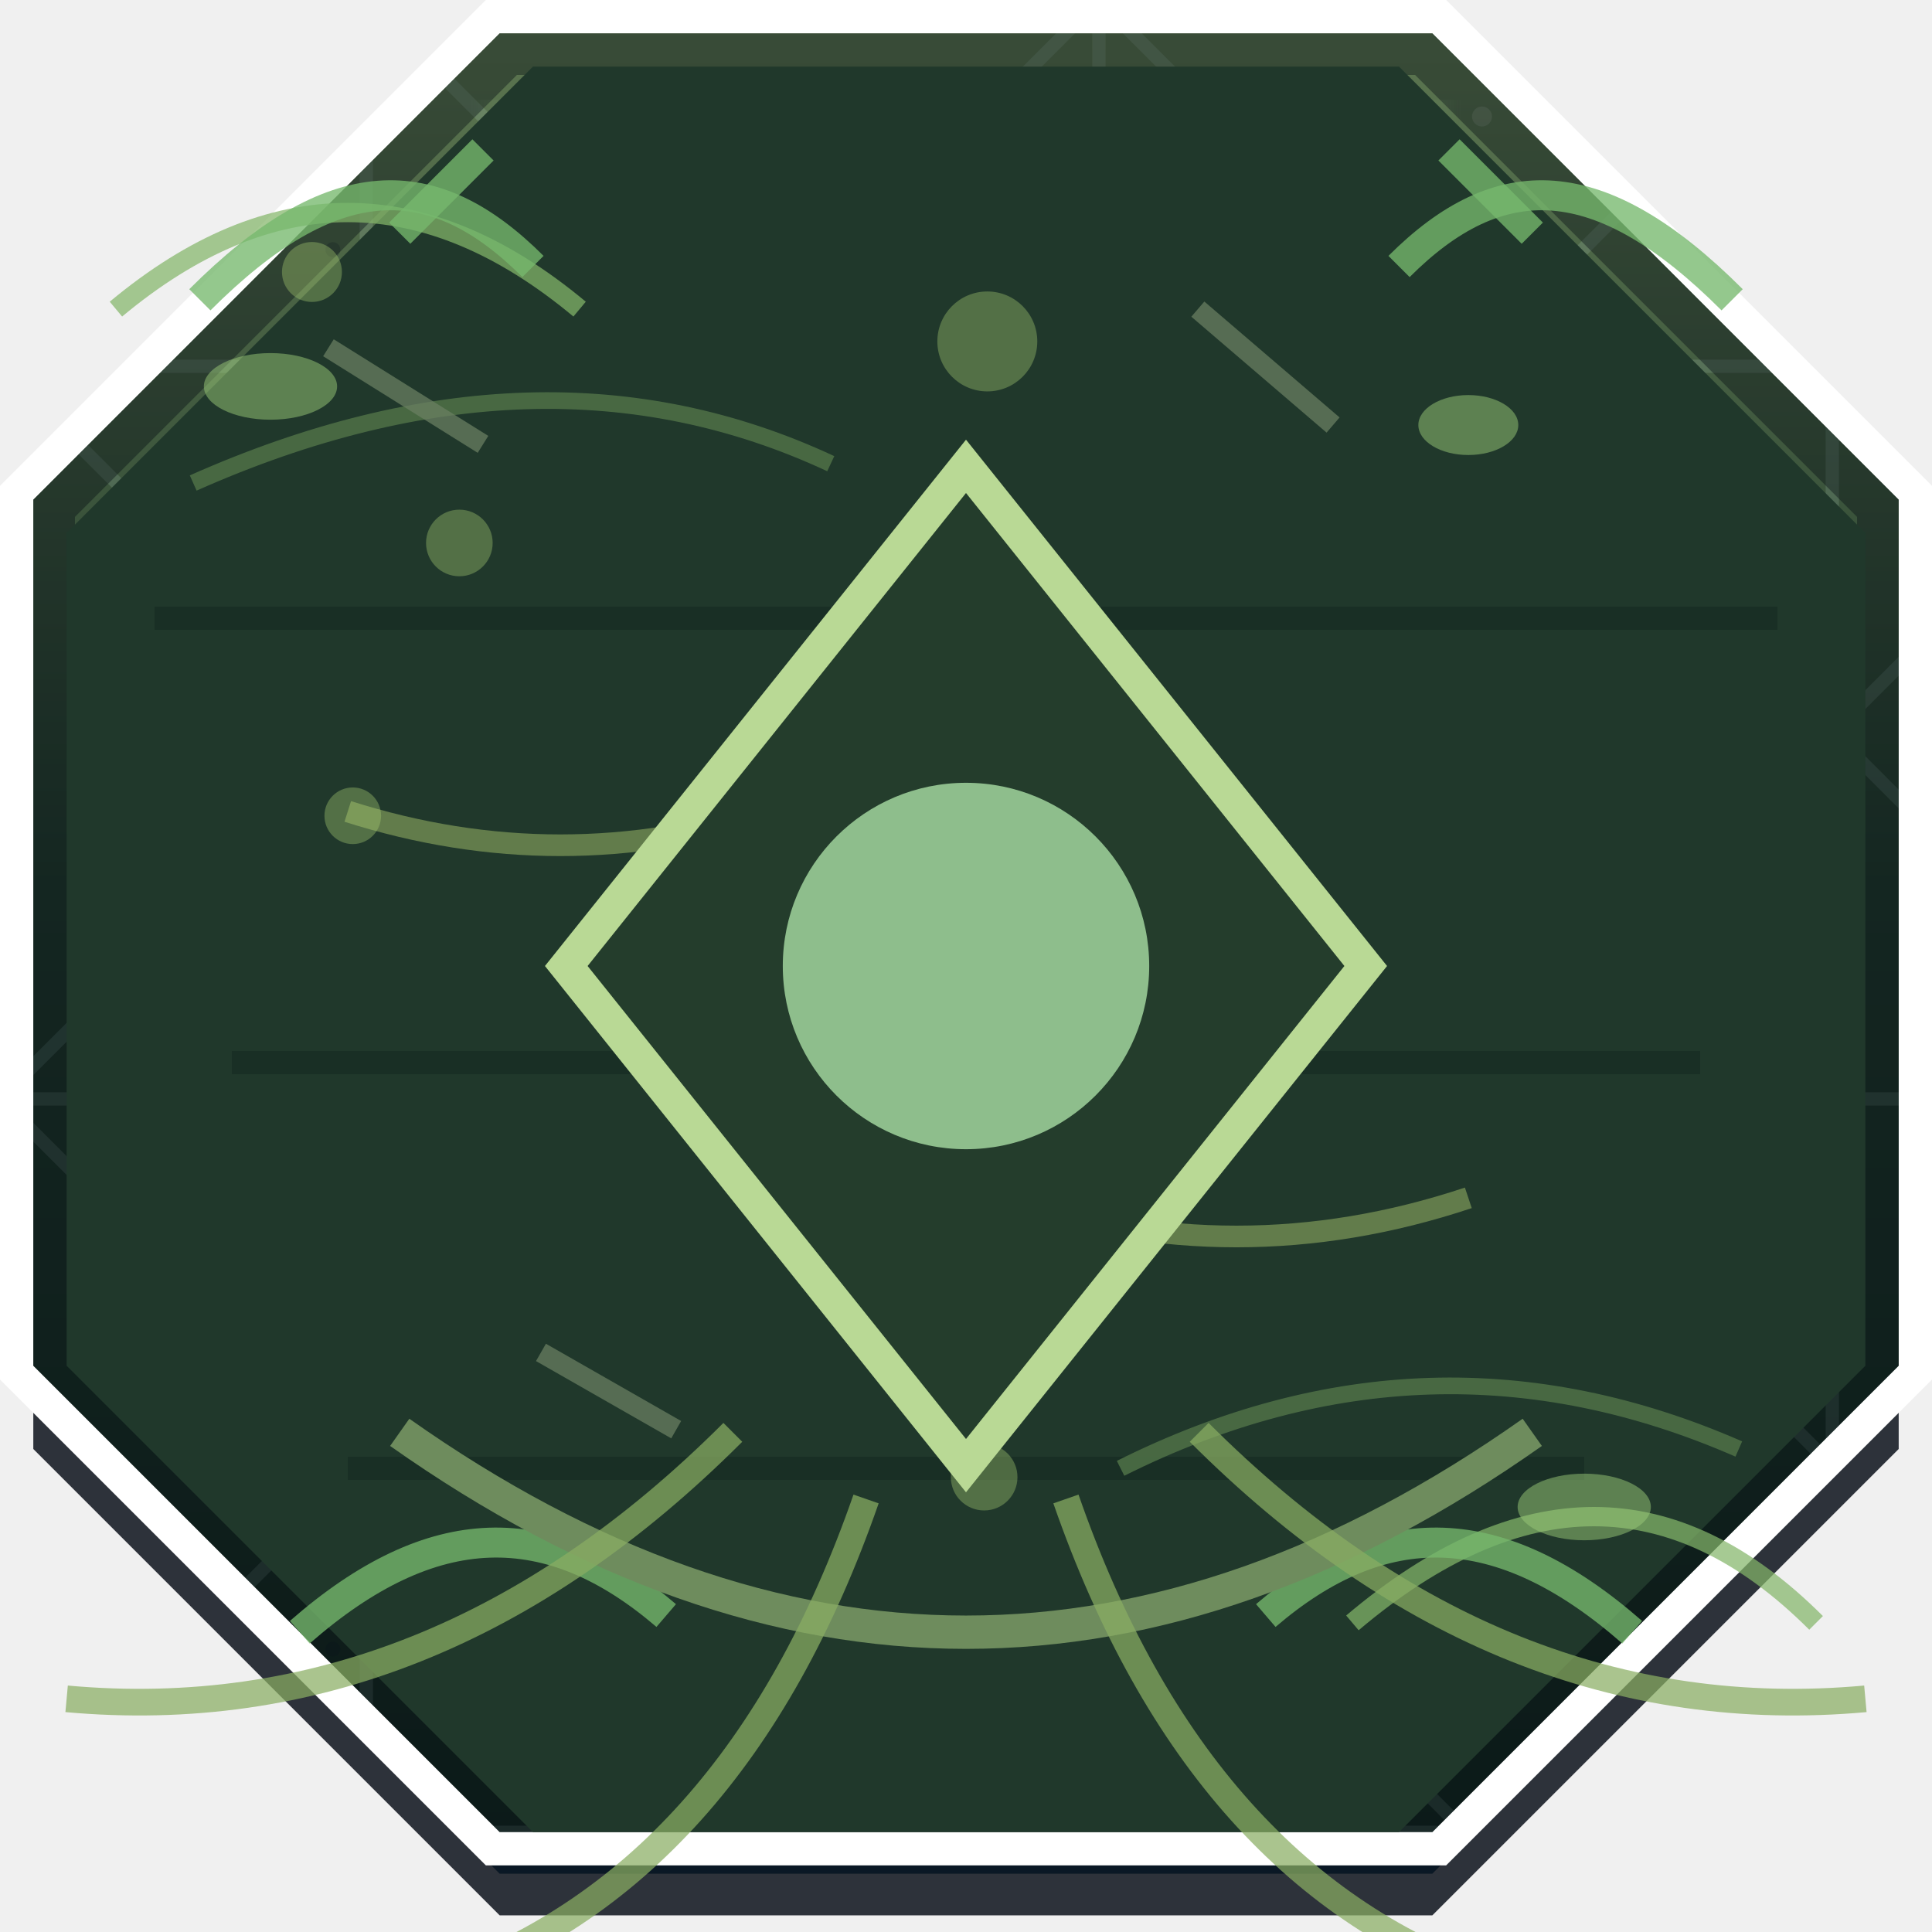
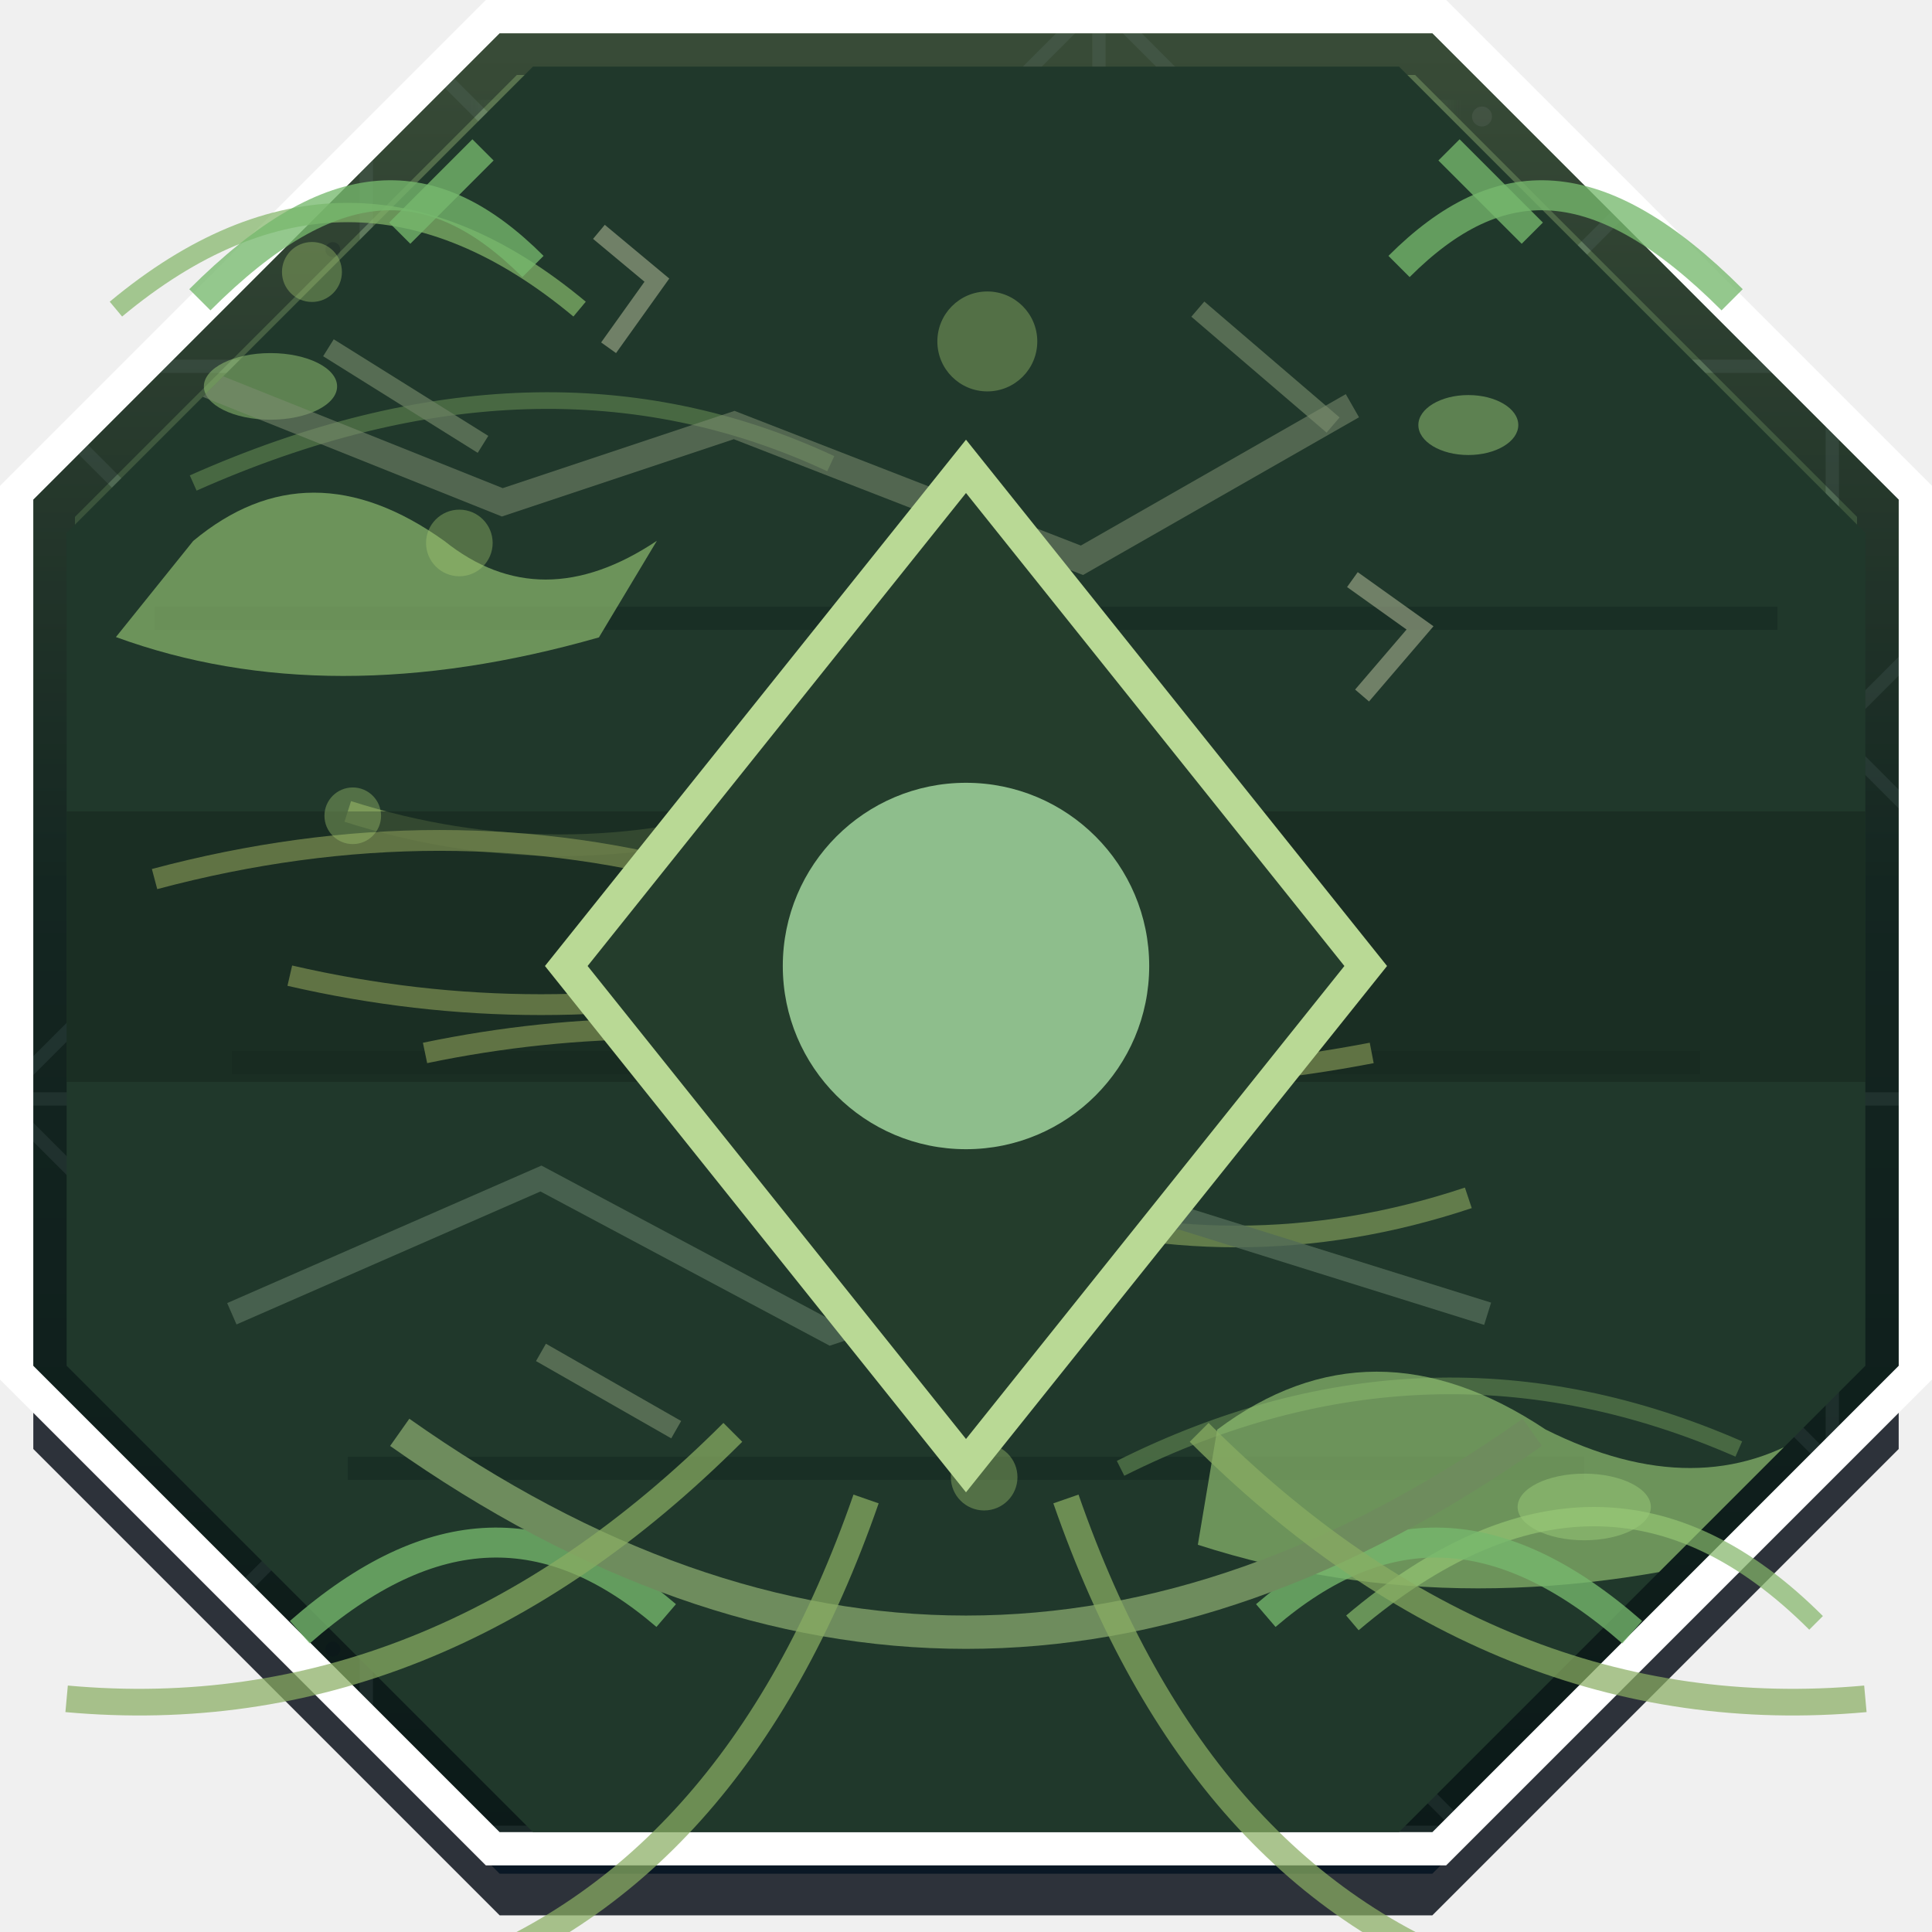
<svg xmlns="http://www.w3.org/2000/svg" width="232" height="232" viewBox="0 0 116 116" role="img" aria-label="M7 icon-container selected" data-style="m11-enchanted-forest@0.1.0" data-geometry-shape="chamfered-angular" data-corner-radius="2" data-end-cap-depth="28">
  <defs>
    <linearGradient id="m11-icon-container-116x116-selected-plate" x1="0" y1="0" x2="0" y2="1">
      <stop offset="0" stop-color="#5C7650" />
      <stop offset=".48" stop-color="#20382B" />
      <stop offset="1" stop-color="#13251E" />
    </linearGradient>
    <linearGradient id="m11-icon-container-116x116-selected-primary" x1="0" y1="0" x2="0" y2="1">
      <stop offset="0" stop-color="#F1E8C8" />
      <stop offset=".45" stop-color="#66D9B2" />
      <stop offset="1" stop-color="#2A856F" />
    </linearGradient>
    <linearGradient id="m11-icon-container-116x116-selected-energy" x1="0" y1="0" x2="1" y2="0">
      <stop offset="0" stop-color="#B8E0A5" stop-opacity="0" />
      <stop offset=".5" stop-color="#B8E0A5" stop-opacity=".86" />
      <stop offset="1" stop-color="#B8E0A5" stop-opacity="0" />
    </linearGradient>
    <pattern id="m11-icon-container-116x116-selected-grain" width="28" height="28" patternUnits="userSpaceOnUse">
      <circle cx="5" cy="7" r=".6" fill="#FFFFFF" fill-opacity=".12" />
      <circle cx="20" cy="15" r=".45" fill="#061321" fill-opacity=".2" />
    </pattern>
    <pattern id="m11-icon-container-116x116-selected-plate-pattern" width="44" height="44" patternUnits="userSpaceOnUse">
      <path d="M0 22H44M22 0V44M0 22L22 0 44 22 22 44Z" fill="none" stroke="#D8FBFF" stroke-opacity=".12" stroke-width=".8" />
    </pattern>
    <mask id="m11-icon-container-116x116-selected-mask">
      <path d="M30 2H86L114 30V82L86 110H30L2 82V30Z" fill="white" />
    </mask>
  </defs>
  <g opacity="1">
    <g id="m11-icon-container-116x116-selected-outer-shadow" data-layer="outer-shadow" transform="translate(0 5)">
      <path d="M30 2H86L114 30V82L86 110H30L2 82V30Z" fill="#020812" opacity=".82" />
    </g>
    <g id="m11-icon-container-116x116-selected-connected-depth" data-layer="connected-depth" transform="translate(0 2.5)">
      <path d="M30 2H86L114 30V82L86 110H30L2 82V30Z" fill="#071522" opacity=".9" />
    </g>
    <g id="m11-icon-container-116x116-selected-outer-frame" data-layer="outer-frame">
      <path d="M30 2H86L114 30V82L86 110H30L2 82V30Z" fill="#071421" stroke="#FFFFFF" stroke-width="4" stroke-linejoin="miter" />
    </g>
    <g id="m11-icon-container-116x116-selected-inner-plate-fill" data-layer="inner-plate-fill">
      <path d="M30 2H86L114 30V82L86 110H30L2 82V30Z" fill="url(#m11-icon-container-116x116-selected-plate)" />
    </g>
    <g id="m11-icon-container-116x116-selected-surface-grain" data-layer="surface-grain" data-material-source="m8-ice-grain" mask="url(#m11-icon-container-116x116-selected-mask)">
      <rect width="116" height="116" fill="url(#m11-icon-container-116x116-selected-grain)" />
    </g>
    <g id="m11-icon-container-116x116-selected-surface-pattern" data-layer="surface-pattern" data-material-source="m8-crystal-facet-pattern" mask="url(#m11-icon-container-116x116-selected-mask)">
      <rect width="116" height="116" fill="url(#m11-icon-container-116x116-selected-plate-pattern)" />
    </g>
    <g id="m11-icon-container-116x116-selected-side-bevel-shade" data-layer="side-bevel-shade" mask="url(#m11-icon-container-116x116-selected-mask)">
      <path d="M30 2H86L114 30V82L86 110H30L2 82V30Z" fill="none" stroke="#020812" stroke-opacity=".38" stroke-width="5" />
    </g>
    <g id="m11-icon-container-116x116-selected-top-bevel-highlight" data-layer="top-bevel-highlight" mask="url(#m11-icon-container-116x116-selected-mask)">
      <path d="M38 8H78" stroke="#FFFFFF" stroke-opacity=".55" stroke-width="3" stroke-linecap="square" />
    </g>
    <g id="m11-icon-container-116x116-selected-cold-edge-accent" data-layer="cold-edge-accent" data-material-source="m8-cold-edge-accent" mask="url(#m11-icon-container-116x116-selected-mask)">
      <rect x="28" y="6" width="60" height="8" fill="url(#m11-icon-container-116x116-selected-energy)" />
    </g>
    <g id="m11-icon-container-116x116-selected-ornament-decal" data-layer="ornament-decal" data-material-source="m7-ornament-marks" mask="url(#m11-icon-container-116x116-selected-mask)">
      <path d="M36 103h16M64 103h16" stroke="#E6FCFF" stroke-opacity=".5" stroke-width="2" />
    </g>
    <g id="m8-icon-container-crystal-focal" data-layer="crystal-focal" data-slot="editable-crystal-focal" aria-label="editable crystal focal">
      <path d="M58 43l12 15-12 15-12-15Z" fill="#A9F7FF" fill-opacity=".42" stroke="#E8FEFF" stroke-width="1.5" />
      <path d="M58 43v30M46 58h24" stroke="#D7FBFF" stroke-opacity=".8" />
      <path d="M58 48l7 10-7 10-7-10Z" fill="#FFFFFF" fill-opacity=".5" />
    </g>
    <g id="m11-icon-container-material-stack" data-layer="forest-material-stack" data-material-families="weathered-stone,dark-wood,moss-lichen">
      <path d="M32 4H84L112 32V82L84 110H32L4 82V32Z" fill="#20382B" />
      <path d="M9.28 37.12H106.72M13.92 63.8H102.08M20.88 88.16H95.12" stroke="#182E24" stroke-width="1.392" stroke-opacity=".82" />
      <path d="M11.6 29Q32.48 19.72 49.88 27.84M67.28 88.16Q85.84 78.88 104.4 87" fill="none" stroke="#4D6E45" stroke-width="1" stroke-opacity=".9" />
      <path d="M6.96 18.56Q20.88 6.96 34.8 18.56M81.2 97.44Q96.28 84.68 109.04 97.44" fill="none" stroke="#84B66A" stroke-width="1.16" stroke-opacity=".72" />
    </g>
    <g id="m11-icon-container-material-detail" data-layer="forest-material-detail" data-material-channels="stone-chips,wood-grain,moss-mask">
      <path d="M19.72 20.88l9.28 5.8M71.92 18.56l8.12 6.96M32.48 81.2l8.12 4.64" stroke="#6B8063" stroke-width="1.2" stroke-opacity=".72" />
      <path d="M20.88 48.72q12.76 4.06 25.52 0M60.32 71.92q13.92 4.64 27.84 0" fill="none" stroke="#789356" stroke-width="1.3" stroke-opacity=".75" />
      <g fill="#9BCB78" fill-opacity=".5">
        <ellipse cx="16.24" cy="23.2" rx="4" ry="2" />
        <ellipse cx="95.12" cy="90.48" rx="4" ry="2" />
        <ellipse cx="88.16" cy="25.52" rx="3" ry="1.8" />
      </g>
    </g>
+     <g id="m11-icon-container-material-face-depth" data-layer="forest-material-face-depth" data-material-source="shared-face-geometry">
+       <clipPath id="m11-icon-container-face-clip">
+         <path d="M32 4H84L112 32V82L84 110H32L4 82V32Z" />
+       </clipPath>
+       <g clip-path="url(#m11-icon-container-face-clip)">
+         <g data-layer="forest-weathered-stone">
+           <path d="M6.96 20.88l23.2 9.28 13.92 -4.64 20.88 8.12 16.24 -9.28" fill="none" stroke="#7C8D70" stroke-width="1.6" stroke-opacity=".55" />
+           <path d="M13.92 78.88l18.56 -8.12 17.4 9.28 20.88 -6.96 18.56 5.8" fill="none" stroke="#526B56" stroke-width="1.4" stroke-opacity=".8" />
+           <path d="M35.96 13.92l3.48 2.9 -2.9 4.06M81.2 34.8l4.06 2.9 -3.48 4.06" fill="none" stroke="#9BA687" stroke-width="1.1" stroke-opacity=".65" />
+         </g>
+         <g data-layer="forest-dark-wood-grain">
+           <path d="M0 48.72H116V64.96H0Z" fill="#17291F" fill-opacity=".62" />
+           <path d="M9.28 52.78q17.4 -4.64 33.64 0t34.8 0M17.4 58.58q15.08 3.48 30.16 0t32.48 0M25.52 63.22q13.92 -2.9 27.84 0t29 0" fill="none" stroke="#72854C" stroke-width="1.25" stroke-opacity=".8" />
+         </g>
+         <g data-layer="forest-moss-growth-mask" fill="#9BCB78" fill-opacity=".62">
+           <path d="M11.6 32.48q6.96 -5.8 15.08 0q5.8 4.64 12.76 -.01l-3.48 5.8q-16.24 4.64 -29 -.02Z" />
+           <path d="M73.08 85.84q9.28 -6.96 19.72 -.01q9.28 4.64 16.24 -.03l-2.32 6.96q-18.56 5.22 -34.8 -.01Z" />
+         </g>
+       </g>
+     </g>
    <g id="m11-icon-container-moss-variation" data-layer="forest-variation" data-variation-seed="51731" data-variation-baseline="false" fill="#A6CC72" fill-opacity=".38">
      <circle cx="59.28" cy="20.50" r="3.0" />
      <circle cx="57.38" cy="44.84" r="2.4" />
      <circle cx="18.73" cy="16.33" r="1.8" />
      <circle cx="27.58" cy="32.60" r="2.0" />
      <circle cx="53.52" cy="63.29" r="2.0" />
      <circle cx="59.09" cy="88.69" r="2.0" />
      <circle cx="21.18" cy="48.98" r="1.7" />
    </g>
    <g id="m11-icon-container-leaf-vine-ornament" data-layer="forest-ornament" data-ornament="leaf-vine" data-ornament-count="4" fill="none" stroke="#76B86D" stroke-opacity=".78" stroke-width="1.8">
      <path d="M12 18c8-8 14-8 20-2M104 18c-8-8-14-8-20-2M18 98c8-7 15-7 22-1M98 98c-8-7-15-7-22-1" />
      <path d="M24 14l5-5M92 14l-5-5" />
    </g>
    <g id="m11-icon-container-luminous-seed" data-layer="luminous-seed-focal" data-focal="m11-luminous-seed" data-halo-opacity=".40" data-halo-extent-ratio=".12">
      <circle cx="58" cy="58" r="13.92" fill="#65D5A4" fill-opacity=".40" />
      <path d="M58 28l24 30-24 30-24-30Z" fill="#243D2C" stroke="#B9D995" stroke-width="2" />
      <circle cx="58" cy="58" r="11" fill="#B8F0B2" fill-opacity=".72" />
    </g>
    <g id="m11-icon-container-seed-support" data-layer="forest-focal-support" fill="none" stroke="#6E8C5D" stroke-width="2">
      <path d="M24 86Q58 110 92 86" />
    </g>
    <g id="m11-icon-container-seed-roots" data-layer="forest-focal-roots" data-focal-depth="seed-support-roots" fill="none" stroke="#89AE63" stroke-opacity=".72" stroke-width="1.6">
      <path d="M44 86q-18 18-40 16M72 86q18 18 40 16M52 90q-8 23-26 29M64 90q8 23 26 29" />
    </g>
    <g id="m11-enchanted-forest-icon-container-content" data-layer="content" data-slot="editable-icon-container-content" data-safe-x="42" data-safe-y="8" data-safe-width="32" data-safe-height="98" />
  </g>
</svg>
